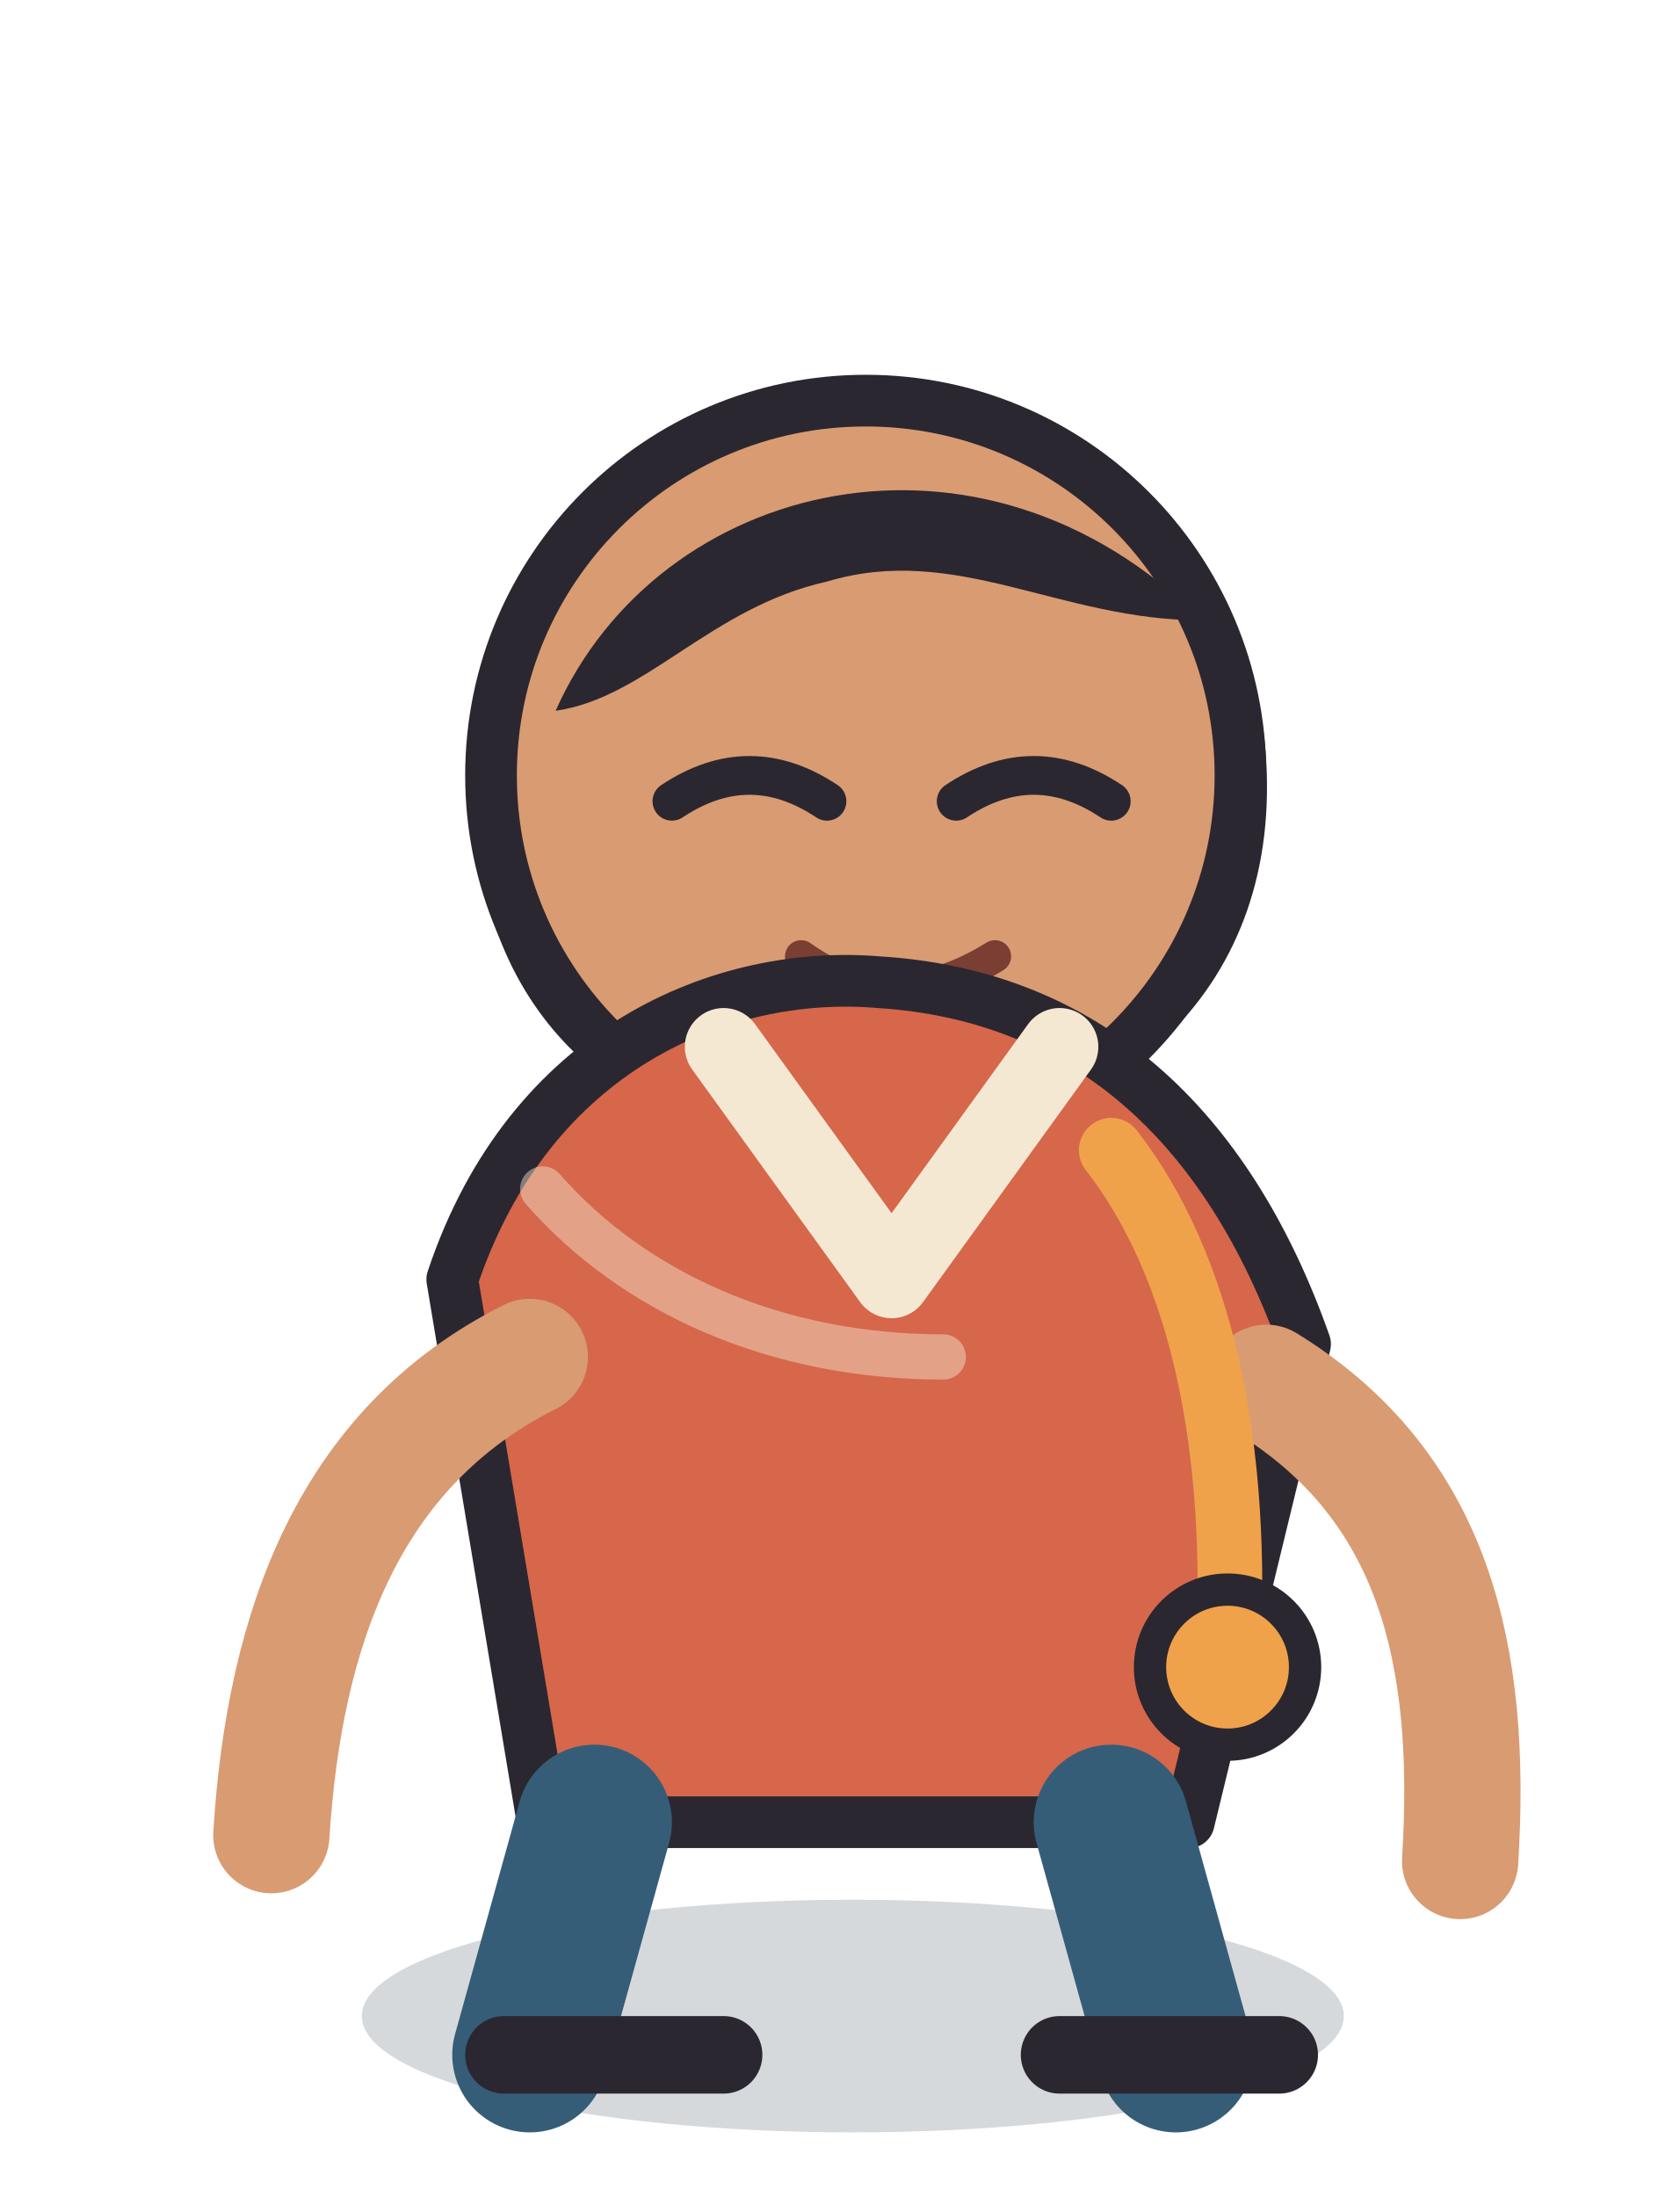
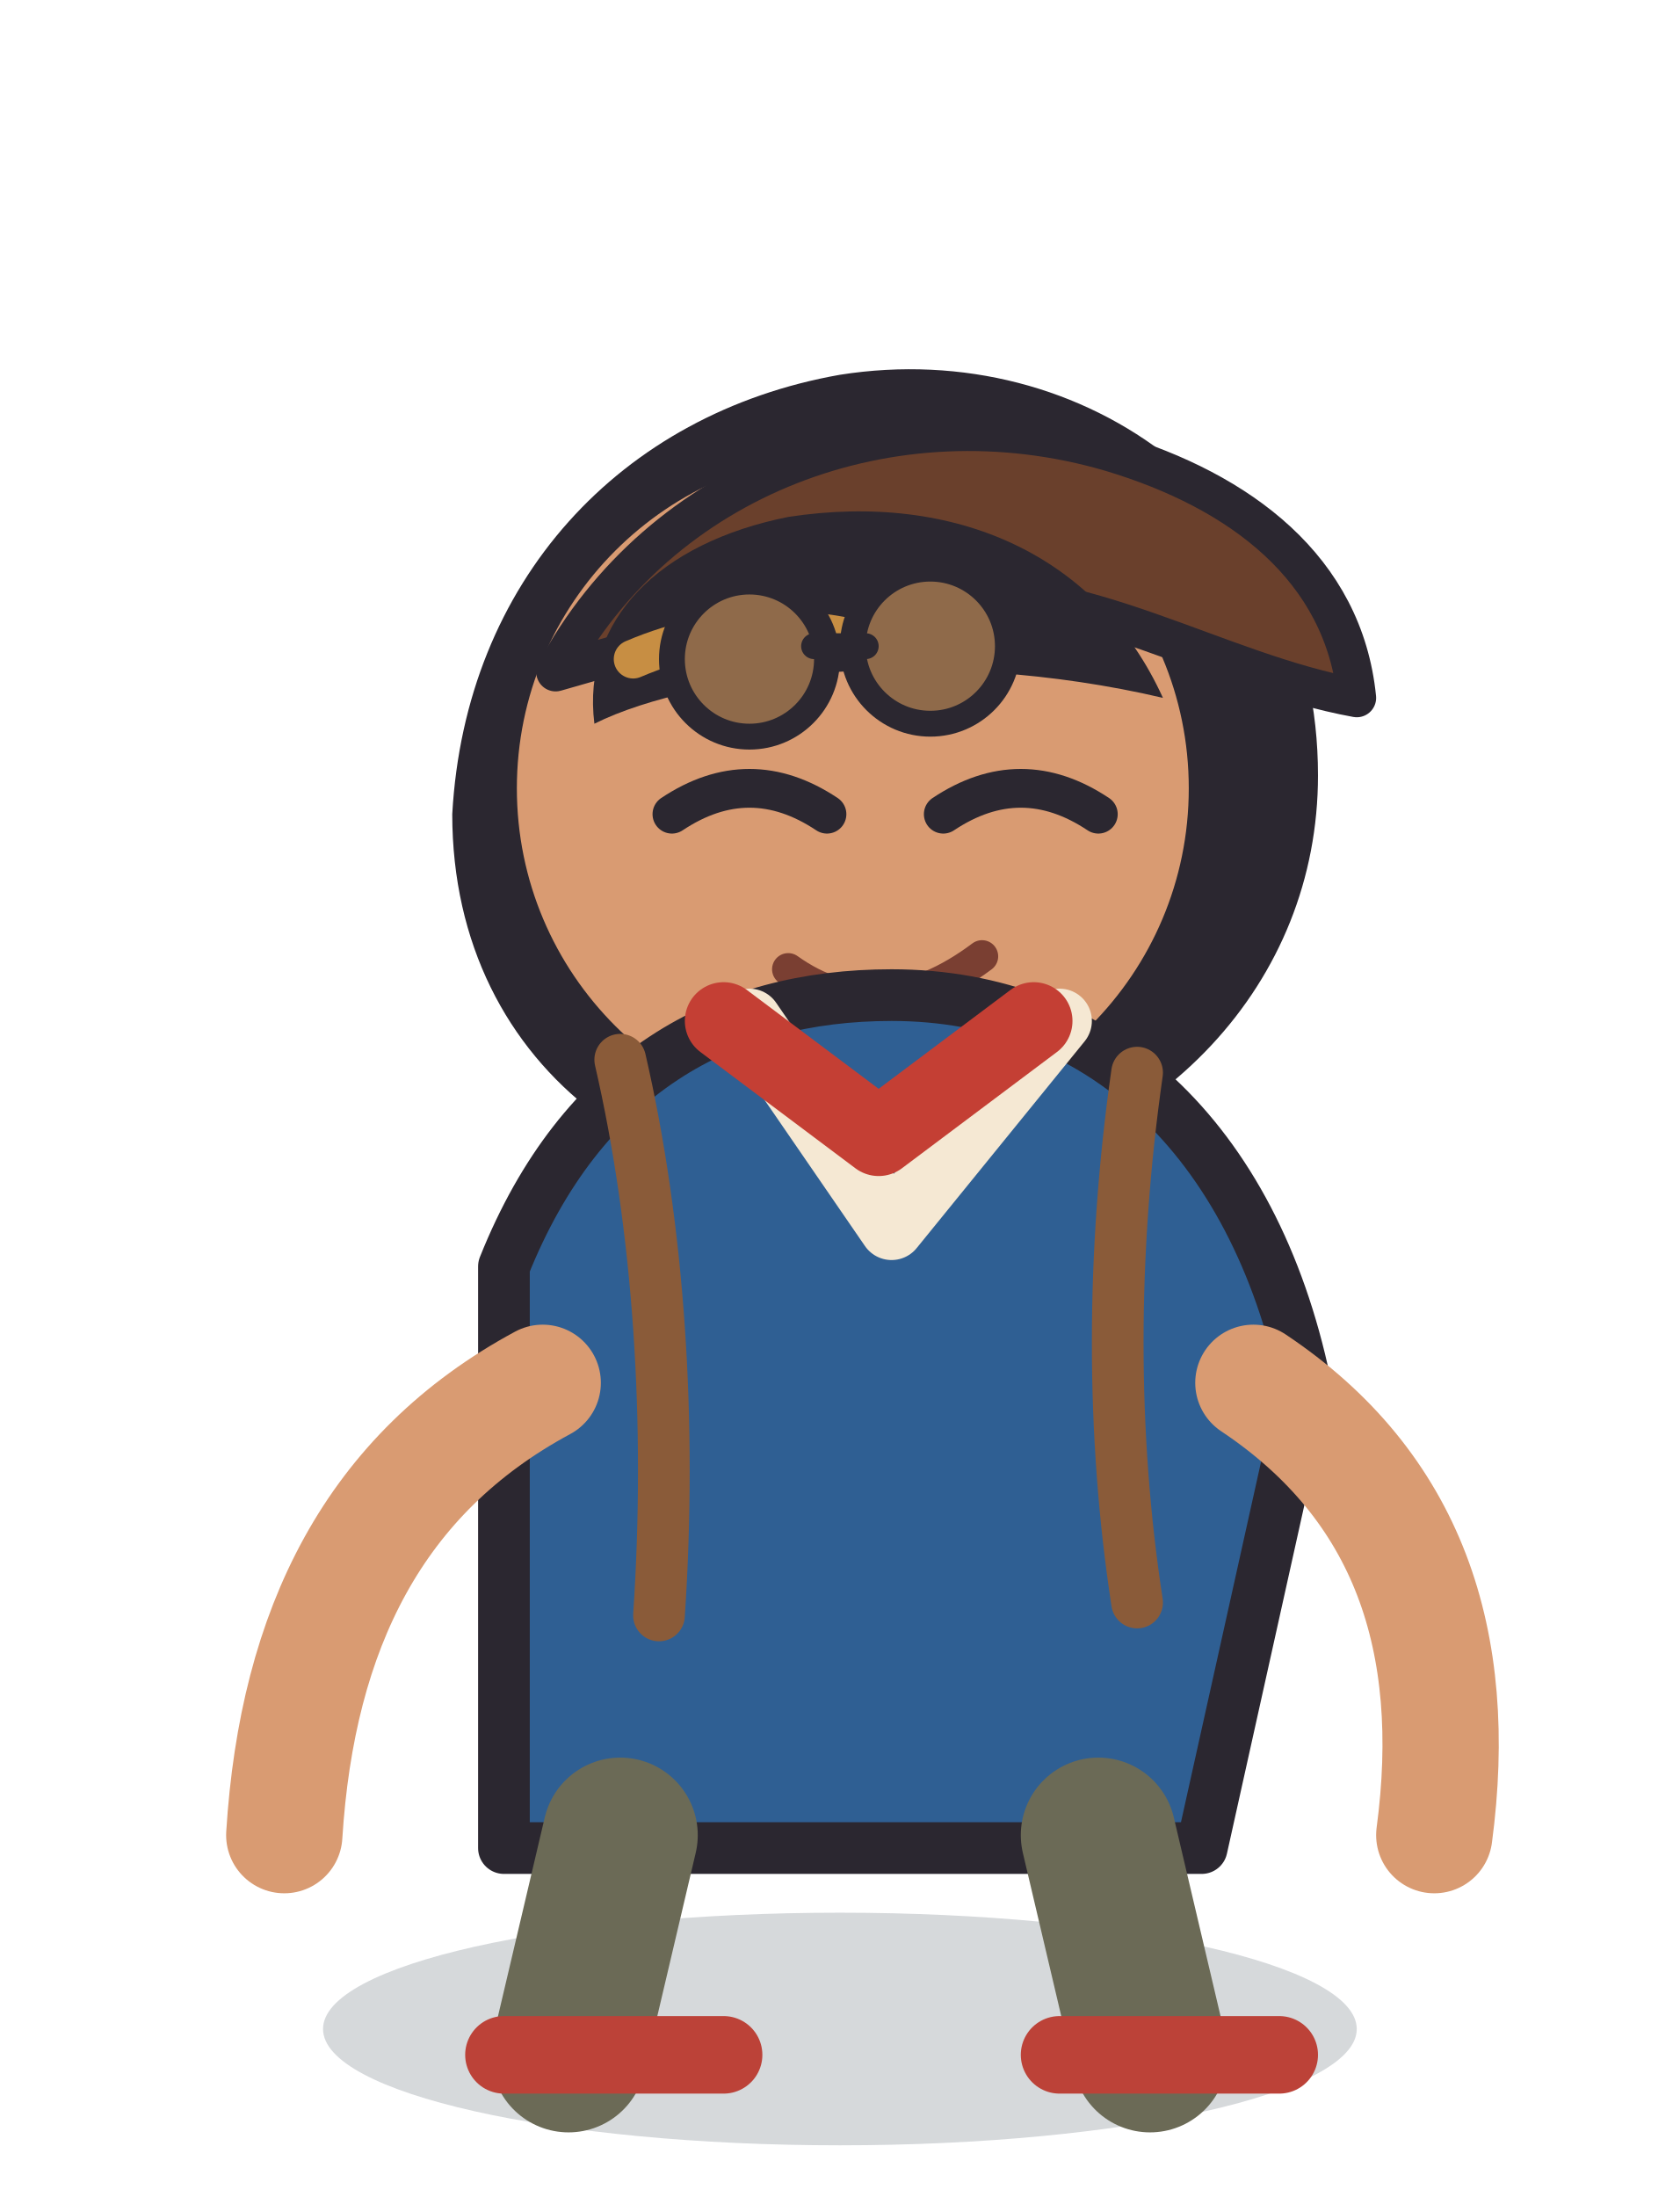
<svg xmlns="http://www.w3.org/2000/svg" width="260" height="340" viewBox="0 0 260 340">
-   <ellipse cx="132" cy="312" rx="76" ry="18" fill="#1a2a3a" opacity=".18" />
-   <path d="M74 132 C70 104 86 74 120 66 C158 56 194 80 196 118 C198 154 172 176 136 178 C102 180 78 162 74 132Z" fill="#2b2730" />
-   <circle cx="134" cy="120" r="58" fill="#d99b72" stroke="#2b2730" stroke-width="8" />
-   <path d="M86 110 C102 74 152 62 186 96 C164 96 148 84 128 90 C110 94 100 108 86 110Z" fill="#2b2730" />
-   <path d="M104 124 Q116 116 128 124" fill="none" stroke="#2b2730" stroke-width="6" stroke-linecap="round" />
-   <path d="M148 124 Q160 116 172 124" fill="none" stroke="#2b2730" stroke-width="6" stroke-linecap="round" />
-   <path d="M124 148 Q138 158 154 148" fill="none" stroke="#7a3f32" stroke-width="5" stroke-linecap="round" />
-   <path d="M70 198 C82 162 112 150 136 152 C168 154 190 174 202 208 L184 282 H84Z" fill="#d6674b" stroke="#2b2730" stroke-width="8" stroke-linejoin="round" />
-   <path d="M112 162 L138 198 L164 162" fill="none" stroke="#f5e8d3" stroke-width="12" stroke-linecap="round" stroke-linejoin="round" />
-   <path d="M82 210 C54 224 44 252 42 284" fill="none" stroke="#d99b72" stroke-width="18" stroke-linecap="round" />
-   <path d="M196 214 C222 230 228 256 226 288" fill="none" stroke="#d99b72" stroke-width="18" stroke-linecap="round" />
-   <path d="M92 282 L82 318" stroke="#355d78" stroke-width="24" stroke-linecap="round" />
-   <path d="M172 282 L182 318" stroke="#355d78" stroke-width="24" stroke-linecap="round" />
-   <path d="M78 318 H112" stroke="#2b2730" stroke-width="12" stroke-linecap="round" />
-   <path d="M164 318 H198" stroke="#2b2730" stroke-width="12" stroke-linecap="round" />
-   <path d="M172 178 C186 196 192 224 190 258" fill="none" stroke="#f0a24a" stroke-width="10" stroke-linecap="round" />
-   <circle cx="190" cy="258" r="12" fill="#f0a24a" stroke="#2b2730" stroke-width="5" />
-   <path d="M84 184 C98 200 120 210 146 210" fill="none" stroke="#f5e8d3" stroke-width="7" opacity=".45" stroke-linecap="round" />
+   <ellipse cx="130" cy="314" rx="80" ry="18" fill="#1a2a3a" opacity=".18" />
+   <path d="M70 126 C72 90 96 64 130 58 C168 52 204 78 204 120 C204 152 180 178 144 184 C104 190 70 166 70 126Z" fill="#2b2730" />
+   <circle cx="132" cy="122" r="56" fill="#d99b72" stroke="#2b2730" stroke-width="8" />
+   <path d="M86 104 C102 74 138 60 172 70 C192 76 208 88 210 108 C188 104 168 90 144 92 C120 94 100 100 86 104Z" fill="#6a402c" stroke="#2b2730" stroke-width="6" stroke-linejoin="round" />
+   <path d="M92 112 C108 104 146 100 180 108 C170 86 148 76 122 80 C102 84 90 96 92 112Z" fill="#2b2730" />
+   <path d="M98 102 C112 96 128 96 142 102" fill="none" stroke="#c78e43" stroke-width="6" stroke-linecap="round" />
+   <circle cx="116" cy="102" r="12" fill="#8f6a4a" stroke="#2b2730" stroke-width="4" />
+   <circle cx="144" cy="100" r="12" fill="#8f6a4a" stroke="#2b2730" stroke-width="4" />
+   <path d="M126 100 H134" stroke="#2b2730" stroke-width="4" stroke-linecap="round" />
+   <path d="M104 126 Q116 118 128 126" fill="none" stroke="#2b2730" stroke-width="6" stroke-linecap="round" />
+   <path d="M146 126 Q158 118 170 126" fill="none" stroke="#2b2730" stroke-width="6" stroke-linecap="round" />
+   <path d="M122 150 Q136 160 152 148" fill="none" stroke="#7a3f32" stroke-width="5" stroke-linecap="round" />
+   <path d="M78 196 C90 166 112 154 138 154 C170 154 194 176 202 214 L186 286 H78Z" fill="#2f5f93" stroke="#2b2730" stroke-width="8" stroke-linejoin="round" />
+   <path d="M116 158 L138 190 L164 158" fill="none" stroke="#f5e8d3" stroke-width="10" stroke-linecap="round" stroke-linejoin="round" />
+   <path d="M112 158 L136 176 L160 158" fill="none" stroke="#c43f34" stroke-width="12" stroke-linecap="round" stroke-linejoin="round" />
+   <path d="M96 164 C102 190 104 220 102 250" fill="none" stroke="#8a5b39" stroke-width="8" stroke-linecap="round" />
+   <path d="M176 166 C172 194 172 222 176 248" fill="none" stroke="#8a5b39" stroke-width="8" stroke-linecap="round" />
+   <path d="M84 214 C58 228 46 252 44 284" fill="none" stroke="#d99b72" stroke-width="18" stroke-linecap="round" />
+   <path d="M194 214 C218 230 226 254 222 284" fill="none" stroke="#d99b72" stroke-width="18" stroke-linecap="round" />
+   <path d="M96 284 L88 318" stroke="#6b6a56" stroke-width="24" stroke-linecap="round" />
+   <path d="M170 284 L178 318" stroke="#6b6a56" stroke-width="24" stroke-linecap="round" />
+   <path d="M78 318 H112" stroke="#bc4238" stroke-width="12" stroke-linecap="round" />
+   <path d="M164 318 H198" stroke="#bc4238" stroke-width="12" stroke-linecap="round" />
</svg>
